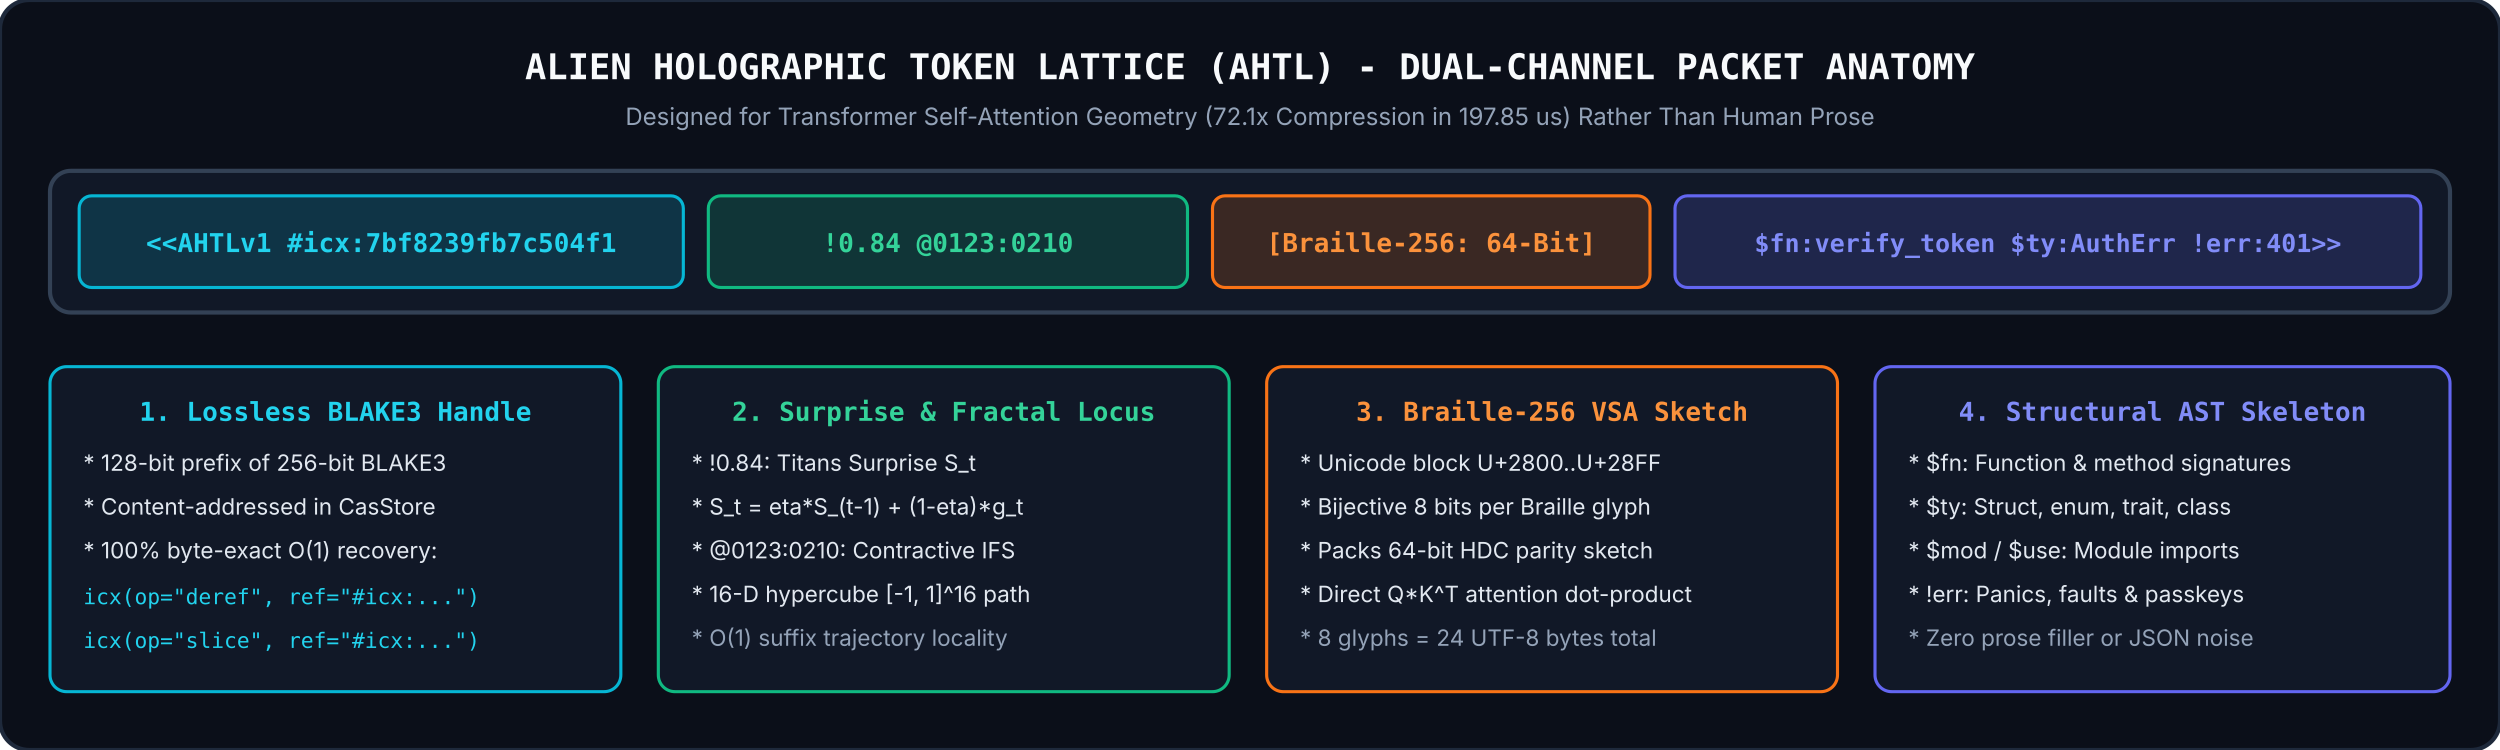
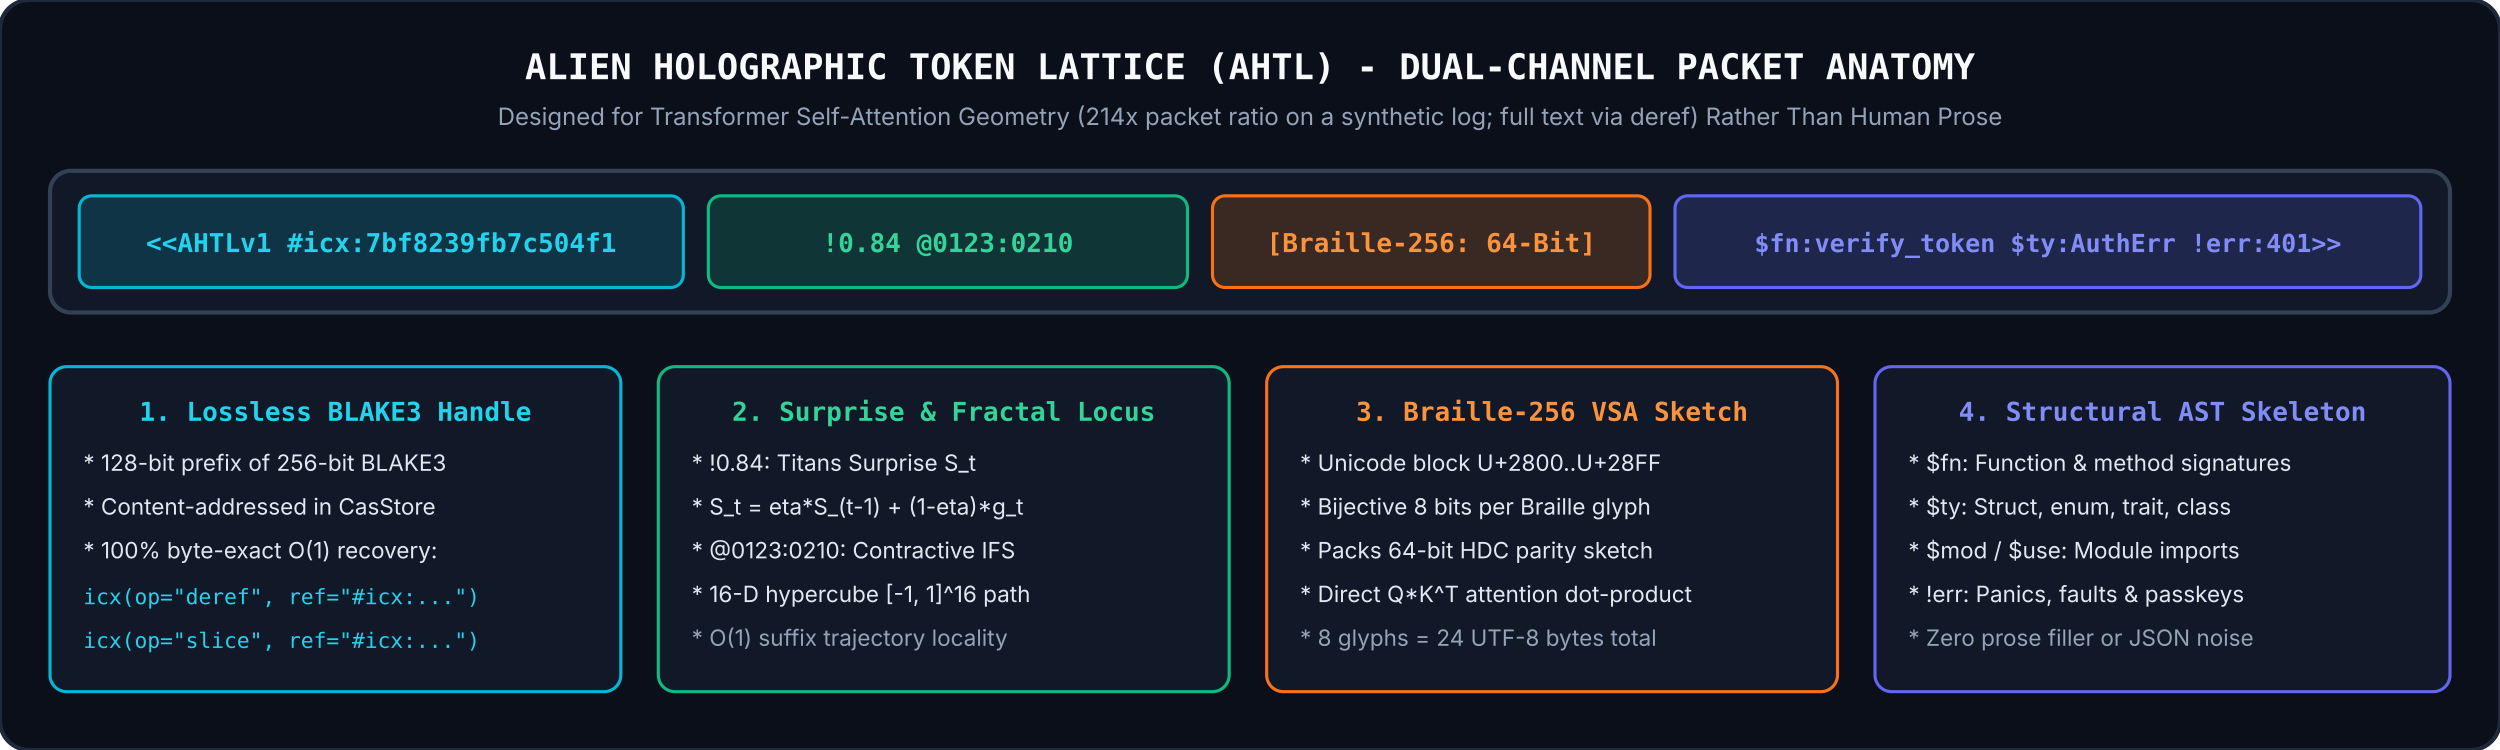
<svg xmlns="http://www.w3.org/2000/svg" viewBox="0 0 1200 360" width="100%" height="100%">
  <rect width="1200" height="360" rx="14" fill="#0b0f19" stroke="#1e293b" stroke-width="2" />
  <text x="600" y="38" text-anchor="middle" font-family="JetBrains Mono, DejaVu Sans Mono, ui-monospace, SFMono-Regular, Menlo, Consolas, monospace" font-size="17" font-weight="700" fill="#f8fafc">
    ALIEN HOLOGRAPHIC TOKEN LATTICE (AHTL) - DUAL-CHANNEL PACKET ANATOMY
  </text>
  <text x="600" y="60" text-anchor="middle" font-family="Inter, DejaVu Sans, system-ui, -apple-system, Segoe UI, Roboto, sans-serif" font-size="11.5" fill="#94a3b8">
-     Designed for Transformer Self-Attention Geometry (72.1x Compression in 197.85 us) Rather Than Human Prose
+     Designed for Transformer Self-Attention Geometry (214x packet ratio on a synthetic log; full text via deref) Rather Than Human Prose
  </text>
  <rect x="24" y="82" width="1152" height="68" rx="10" fill="#111827" stroke="#334155" stroke-width="2" />
  <rect x="38" y="94" width="290" height="44" rx="6" fill="#06b6d4" fill-opacity="0.18" stroke="#06b6d4" stroke-width="1.5" />
  <text x="183" y="121" text-anchor="middle" font-family="JetBrains Mono, DejaVu Sans Mono, ui-monospace, SFMono-Regular, Menlo, Consolas, monospace" font-size="12.5" font-weight="700" fill="#22d3ee">
    &lt;&lt;AHTLv1 #icx:7bf8239fb7c504f1
  </text>
  <rect x="340" y="94" width="230" height="44" rx="6" fill="#10b981" fill-opacity="0.18" stroke="#10b981" stroke-width="1.5" />
  <text x="455" y="121" text-anchor="middle" font-family="JetBrains Mono, DejaVu Sans Mono, ui-monospace, SFMono-Regular, Menlo, Consolas, monospace" font-size="12.5" font-weight="700" fill="#34d399">
    !0.84 @0123:0210
  </text>
  <rect x="582" y="94" width="210" height="44" rx="6" fill="#f97316" fill-opacity="0.18" stroke="#f97316" stroke-width="1.5" />
  <text x="687" y="121" text-anchor="middle" font-family="JetBrains Mono, DejaVu Sans Mono, ui-monospace, SFMono-Regular, Menlo, Consolas, monospace" font-size="12.5" font-weight="700" fill="#fb923c">
    [Braille-256: 64-Bit]
  </text>
  <rect x="804" y="94" width="358" height="44" rx="6" fill="#6366f1" fill-opacity="0.18" stroke="#6366f1" stroke-width="1.5" />
  <text x="983" y="121" text-anchor="middle" font-family="JetBrains Mono, DejaVu Sans Mono, ui-monospace, SFMono-Regular, Menlo, Consolas, monospace" font-size="12" font-weight="700" fill="#818cf8">
    $fn:verify_token $ty:AuthErr !err:401&gt;&gt;
  </text>
  <g transform="translate(24, 176)">
    <rect x="0" y="0" width="274" height="156" rx="8" fill="#111827" stroke="#06b6d4" stroke-width="1.5" />
    <text x="137" y="26" text-anchor="middle" font-family="JetBrains Mono, DejaVu Sans Mono, ui-monospace, SFMono-Regular, Menlo, Consolas, monospace" font-size="12.5" font-weight="700" fill="#22d3ee">1. Lossless BLAKE3 Handle</text>
    <text x="16" y="50" font-family="Inter, DejaVu Sans, system-ui, -apple-system, Segoe UI, Roboto, sans-serif" font-size="10.8" fill="#e2e8f0">* 128-bit prefix of 256-bit BLAKE3</text>
    <text x="16" y="71" font-family="Inter, DejaVu Sans, system-ui, -apple-system, Segoe UI, Roboto, sans-serif" font-size="10.8" fill="#e2e8f0">* Content-addressed in CasStore</text>
    <text x="16" y="92" font-family="Inter, DejaVu Sans, system-ui, -apple-system, Segoe UI, Roboto, sans-serif" font-size="10.8" fill="#e2e8f0">* 100% byte-exact O(1) recovery:</text>
    <text x="16" y="114" font-family="JetBrains Mono, DejaVu Sans Mono, ui-monospace, SFMono-Regular, Menlo, Consolas, monospace" font-size="10.2" fill="#22d3ee">  icx(op="deref", ref="#icx:...")</text>
    <text x="16" y="135" font-family="JetBrains Mono, DejaVu Sans Mono, ui-monospace, SFMono-Regular, Menlo, Consolas, monospace" font-size="10.2" fill="#22d3ee">  icx(op="slice", ref="#icx:...")</text>
    <rect x="292" y="0" width="274" height="156" rx="8" fill="#111827" stroke="#10b981" stroke-width="1.5" />
    <text x="429" y="26" text-anchor="middle" font-family="JetBrains Mono, DejaVu Sans Mono, ui-monospace, SFMono-Regular, Menlo, Consolas, monospace" font-size="12.5" font-weight="700" fill="#34d399">2. Surprise &amp; Fractal Locus</text>
    <text x="308" y="50" font-family="Inter, DejaVu Sans, system-ui, -apple-system, Segoe UI, Roboto, sans-serif" font-size="10.8" fill="#e2e8f0">* !0.84: Titans Surprise S_t</text>
    <text x="308" y="71" font-family="Inter, DejaVu Sans, system-ui, -apple-system, Segoe UI, Roboto, sans-serif" font-size="10.8" fill="#e2e8f0">* S_t = eta*S_(t-1) + (1-eta)*g_t</text>
    <text x="308" y="92" font-family="Inter, DejaVu Sans, system-ui, -apple-system, Segoe UI, Roboto, sans-serif" font-size="10.8" fill="#e2e8f0">* @0123:0210: Contractive IFS</text>
    <text x="308" y="113" font-family="Inter, DejaVu Sans, system-ui, -apple-system, Segoe UI, Roboto, sans-serif" font-size="10.8" fill="#e2e8f0">* 16-D hypercube [-1, 1]^16 path</text>
    <text x="308" y="134" font-family="Inter, DejaVu Sans, system-ui, -apple-system, Segoe UI, Roboto, sans-serif" font-size="10.8" fill="#94a3b8">* O(1) suffix trajectory locality</text>
    <rect x="584" y="0" width="274" height="156" rx="8" fill="#111827" stroke="#f97316" stroke-width="1.5" />
    <text x="721" y="26" text-anchor="middle" font-family="JetBrains Mono, DejaVu Sans Mono, ui-monospace, SFMono-Regular, Menlo, Consolas, monospace" font-size="12.5" font-weight="700" fill="#fb923c">3. Braille-256 VSA Sketch</text>
    <text x="600" y="50" font-family="Inter, DejaVu Sans, system-ui, -apple-system, Segoe UI, Roboto, sans-serif" font-size="10.8" fill="#e2e8f0">* Unicode block U+2800..U+28FF</text>
    <text x="600" y="71" font-family="Inter, DejaVu Sans, system-ui, -apple-system, Segoe UI, Roboto, sans-serif" font-size="10.8" fill="#e2e8f0">* Bijective 8 bits per Braille glyph</text>
    <text x="600" y="92" font-family="Inter, DejaVu Sans, system-ui, -apple-system, Segoe UI, Roboto, sans-serif" font-size="10.8" fill="#e2e8f0">* Packs 64-bit HDC parity sketch</text>
    <text x="600" y="113" font-family="Inter, DejaVu Sans, system-ui, -apple-system, Segoe UI, Roboto, sans-serif" font-size="10.8" fill="#e2e8f0">* Direct Q*K^T attention dot-product</text>
    <text x="600" y="134" font-family="Inter, DejaVu Sans, system-ui, -apple-system, Segoe UI, Roboto, sans-serif" font-size="10.8" fill="#94a3b8">* 8 glyphs = 24 UTF-8 bytes total</text>
    <rect x="876" y="0" width="276" height="156" rx="8" fill="#111827" stroke="#6366f1" stroke-width="1.5" />
    <text x="1014" y="26" text-anchor="middle" font-family="JetBrains Mono, DejaVu Sans Mono, ui-monospace, SFMono-Regular, Menlo, Consolas, monospace" font-size="12.5" font-weight="700" fill="#818cf8">4. Structural AST Skeleton</text>
    <text x="892" y="50" font-family="Inter, DejaVu Sans, system-ui, -apple-system, Segoe UI, Roboto, sans-serif" font-size="10.8" fill="#e2e8f0">* $fn: Function &amp; method signatures</text>
    <text x="892" y="71" font-family="Inter, DejaVu Sans, system-ui, -apple-system, Segoe UI, Roboto, sans-serif" font-size="10.8" fill="#e2e8f0">* $ty: Struct, enum, trait, class</text>
    <text x="892" y="92" font-family="Inter, DejaVu Sans, system-ui, -apple-system, Segoe UI, Roboto, sans-serif" font-size="10.8" fill="#e2e8f0">* $mod / $use: Module imports</text>
    <text x="892" y="113" font-family="Inter, DejaVu Sans, system-ui, -apple-system, Segoe UI, Roboto, sans-serif" font-size="10.8" fill="#e2e8f0">* !err: Panics, faults &amp; passkeys</text>
    <text x="892" y="134" font-family="Inter, DejaVu Sans, system-ui, -apple-system, Segoe UI, Roboto, sans-serif" font-size="10.8" fill="#94a3b8">* Zero prose filler or JSON noise</text>
  </g>
</svg>
